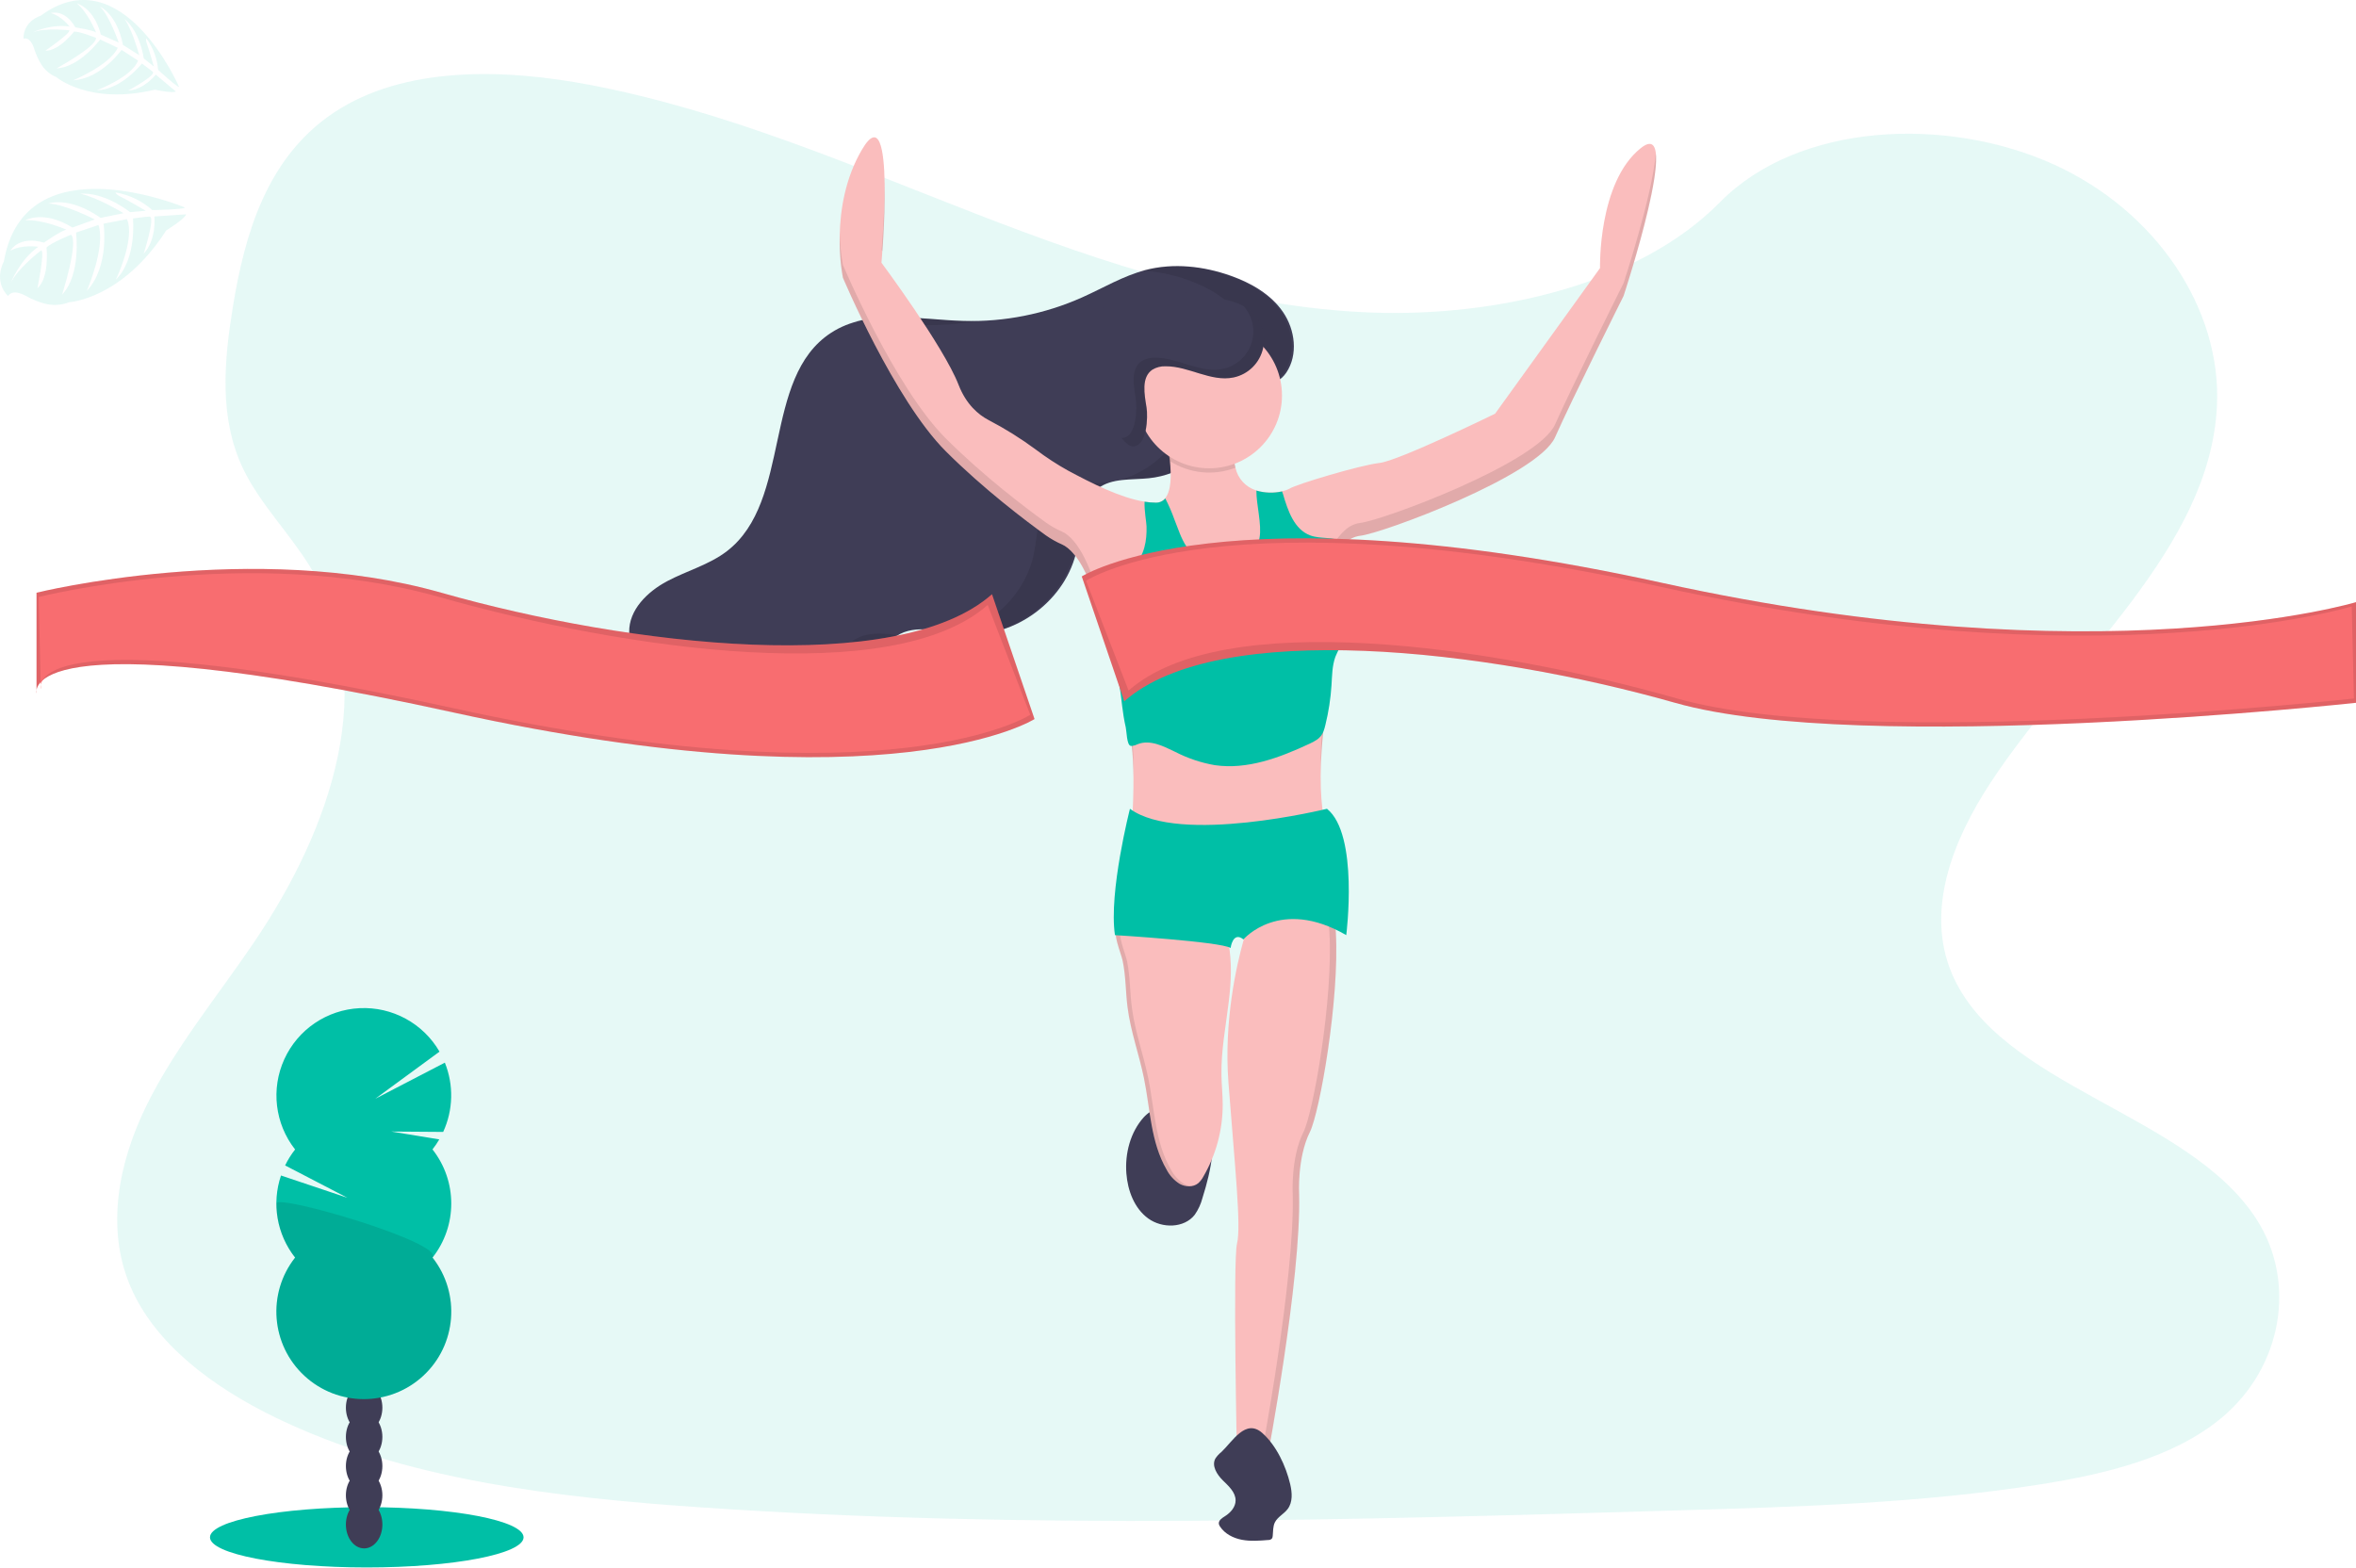
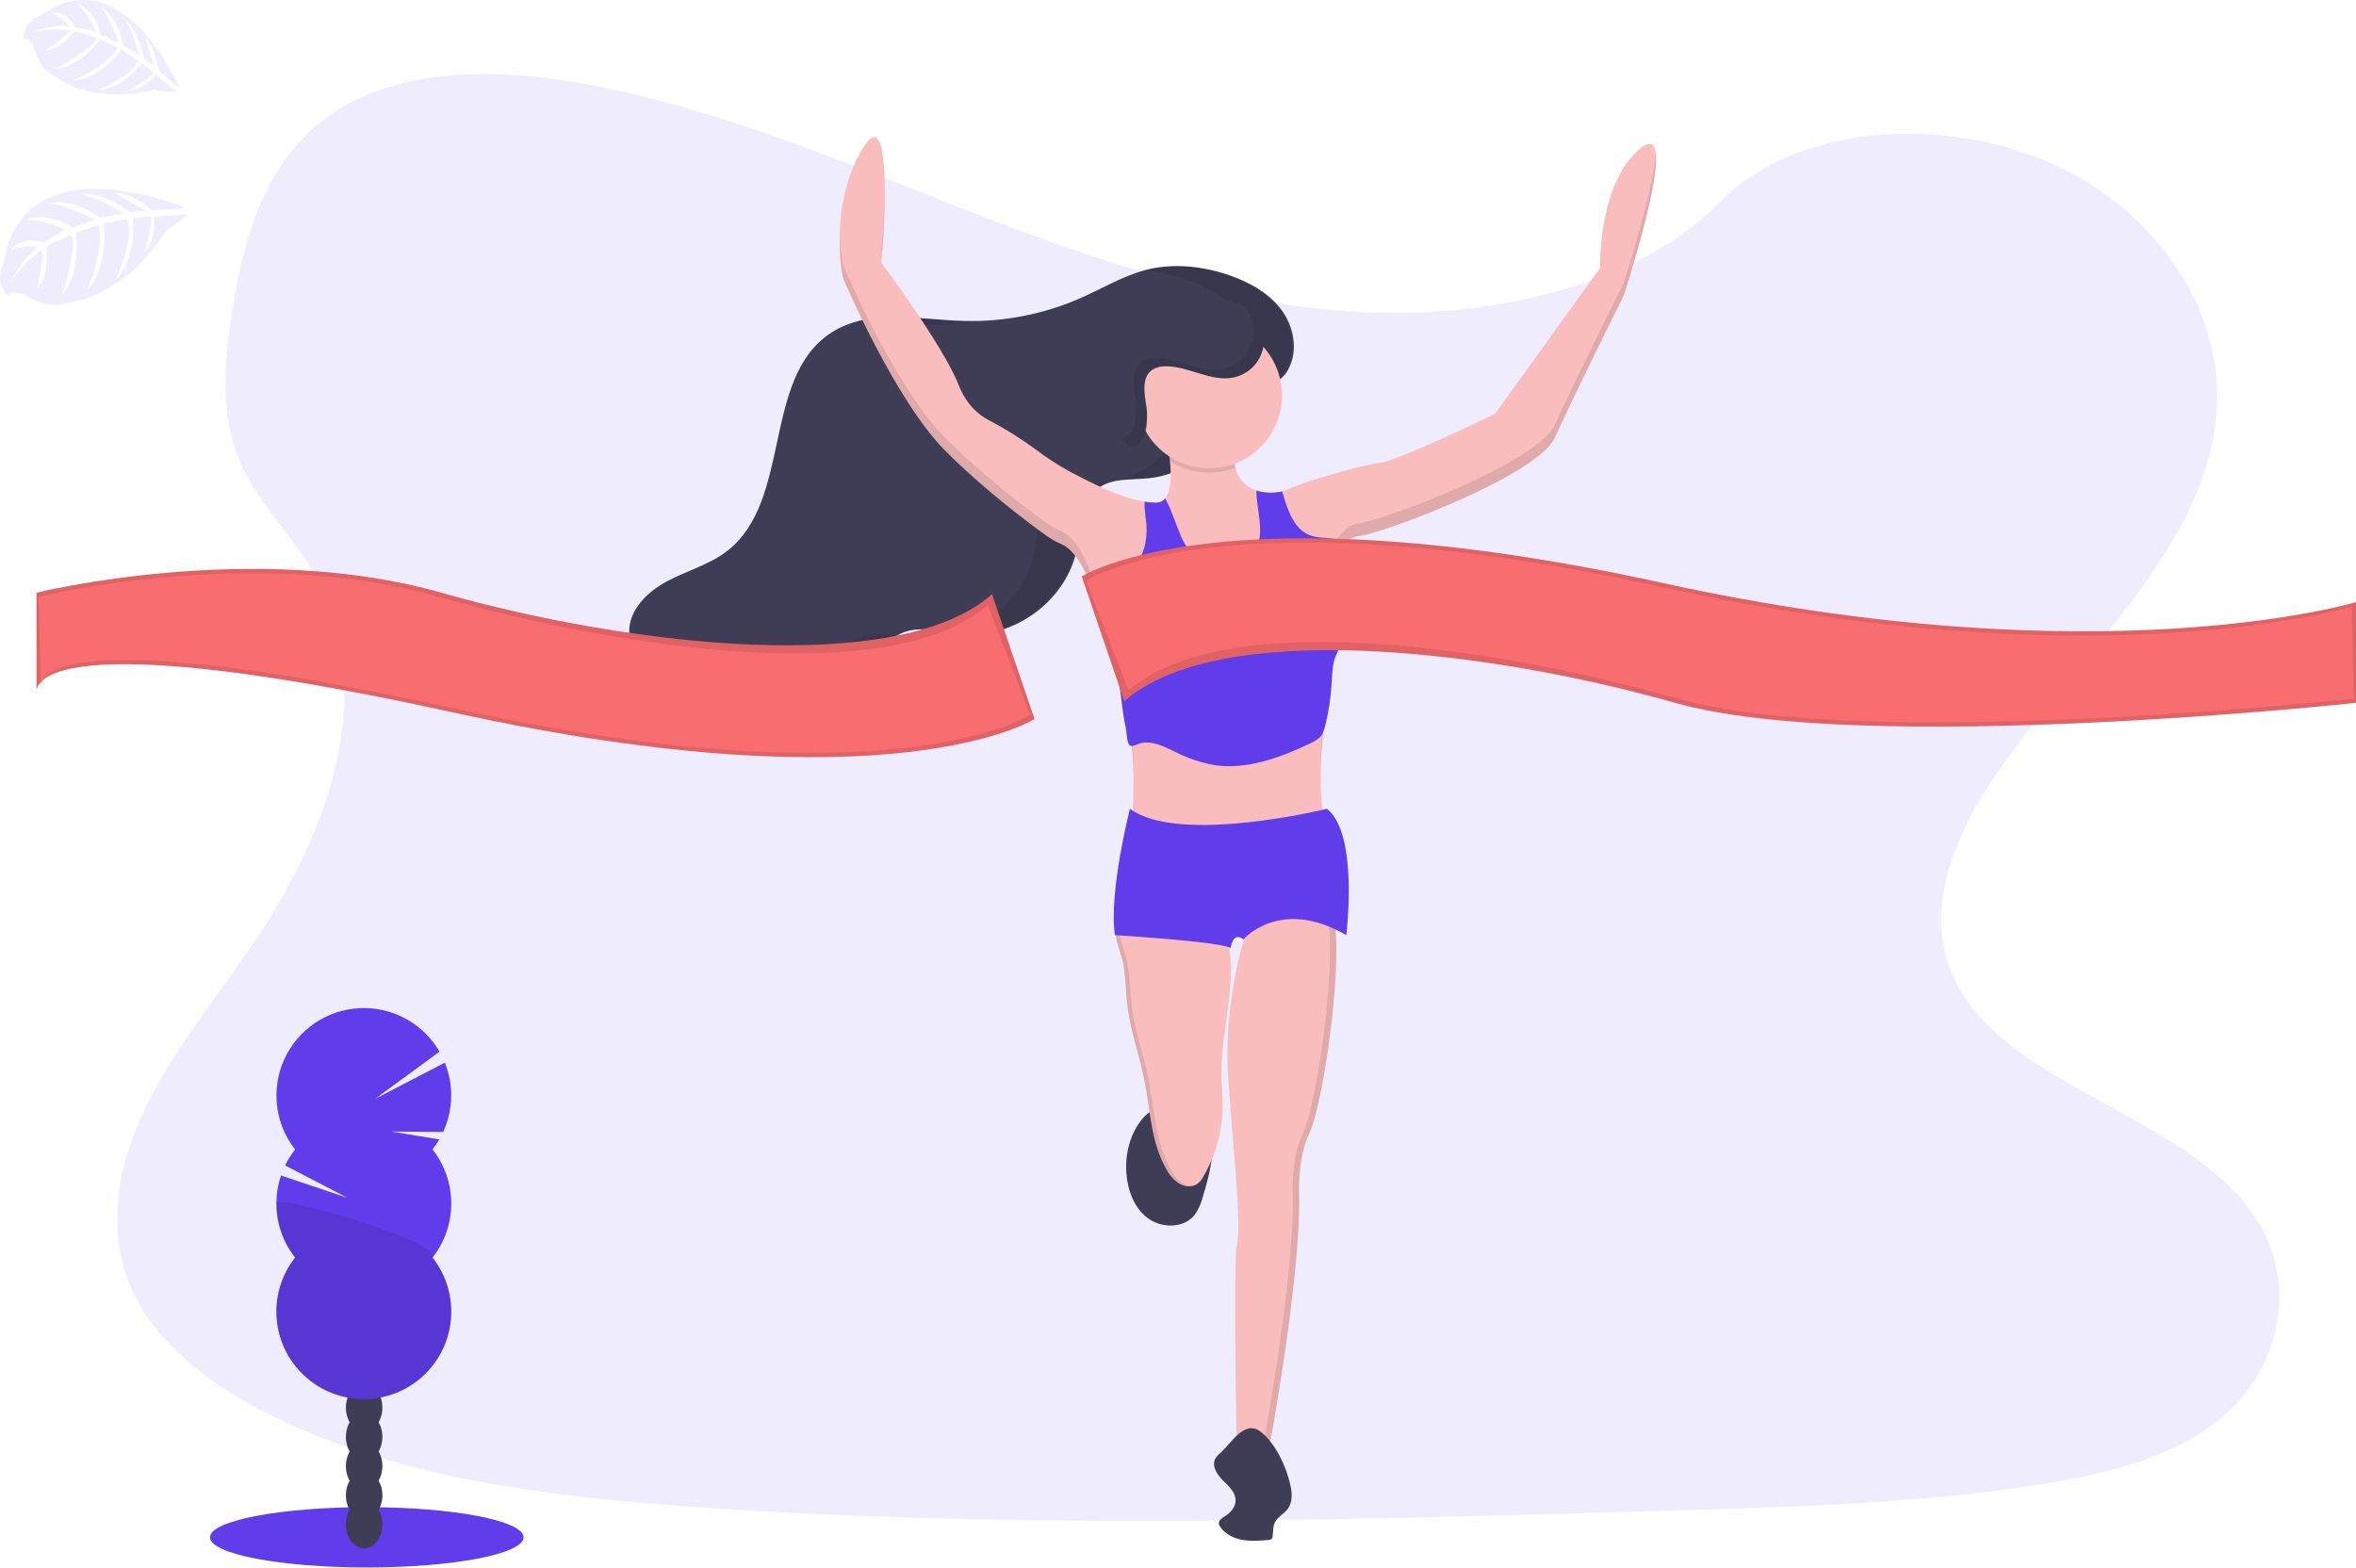
<svg xmlns="http://www.w3.org/2000/svg" id="bfbf73d7-c530-40db-b058-cfcd33b42d36" data-name="Layer 1" width="1100.11" height="731.98" viewBox="0 0 1100.11 731.98">
-   <path d="M691.18,230C626.46,227.7,564.82,206.81,506,184s-117.16-48.19-180.33-60.3c-40.63-7.79-87.1-8.89-119.83,12.89-31.51,21-41.69,57.15-47.16,90.73-4.12,25.26-6.54,51.84,4.74,75.49,7.84,16.42,21.74,30.22,31.36,45.95,33.47,54.72,9.81,122.2-26.45,175.63-17,25.07-36.75,49-49.88,75.66s-19.2,57.25-7.71,84.47c11.38,27,38.51,47.24,67.9,61.49,59.69,28.94,130,37.23,198.61,41.92,151.83,10.39,304.46,5.89,456.69,1.39,56.34-1.67,112.92-3.36,168.34-12.07,30.78-4.84,62.55-12.52,84.9-31.05,28.36-23.53,35.39-63.38,16.38-92.88-31.88-49.49-120-61.78-142.31-114.9-12.26-29.23.33-61.8,18.16-88.91,38.24-58.16,102.33-109.19,105.7-175.68,2.32-45.66-28.49-91.39-76.13-113-49.93-22.65-119.18-19.8-156,17.69C815,217.08,748.33,231.93,691.18,230Z" transform="translate(-49.94 -84.01)" fill="#00bfa6" opacity="0.1" />
-   <ellipse cx="171.26" cy="717.9" rx="73.21" ry="14.08" fill="#00bfa6" />
+   <path d="M691.18,230C626.46,227.7,564.82,206.81,506,184s-117.16-48.19-180.33-60.3c-40.63-7.79-87.1-8.89-119.83,12.89-31.51,21-41.69,57.15-47.16,90.73-4.12,25.26-6.54,51.84,4.74,75.49,7.84,16.42,21.74,30.22,31.36,45.95,33.47,54.72,9.81,122.2-26.45,175.63-17,25.07-36.75,49-49.88,75.66s-19.2,57.25-7.71,84.47c11.38,27,38.51,47.24,67.9,61.49,59.69,28.94,130,37.23,198.61,41.92,151.83,10.39,304.46,5.89,456.69,1.39,56.34-1.67,112.92-3.36,168.34-12.07,30.78-4.84,62.55-12.52,84.9-31.05,28.36-23.53,35.39-63.38,16.38-92.88-31.88-49.49-120-61.78-142.31-114.9-12.26-29.23.33-61.8,18.16-88.91,38.24-58.16,102.33-109.19,105.7-175.68,2.32-45.66-28.49-91.39-76.13-113-49.93-22.65-119.18-19.8-156,17.69C815,217.08,748.33,231.93,691.18,230Z" transform="translate(-49.94 -84.01)" fill="#603cea" opacity="0.1" />
+   <ellipse cx="171.26" cy="717.9" rx="73.21" ry="14.08" fill="#603cea" />
  <ellipse cx="170.03" cy="711.92" rx="8.52" ry="11.16" fill="#3f3d56" />
  <ellipse cx="170.03" cy="698.28" rx="8.52" ry="11.16" fill="#3f3d56" />
  <ellipse cx="170.03" cy="684.64" rx="8.52" ry="11.16" fill="#3f3d56" />
  <ellipse cx="170.03" cy="671.01" rx="8.52" ry="11.16" fill="#3f3d56" />
  <ellipse cx="170.03" cy="657.37" rx="8.52" ry="11.16" fill="#3f3d56" />
  <ellipse cx="170.03" cy="643.73" rx="8.52" ry="11.16" fill="#3f3d56" />
  <ellipse cx="170.03" cy="630.09" rx="8.52" ry="11.16" fill="#3f3d56" />
-   <path d="M251.88,620.77a40.41,40.41,0,0,0,3.18-4.67l-22.4-3.68,24.22.18a40.87,40.87,0,0,0,.78-32.35l-32.49,16.86,30-22a40.83,40.83,0,1,0-67.44,45.69,41.2,41.2,0,0,0-4.66,7.45l29.08,15.1-31-10.4a40.81,40.81,0,0,0,6.58,38.34,40.83,40.83,0,1,0,64.18,0,40.83,40.83,0,0,0,0-50.49Z" transform="translate(-49.94 -84.01)" fill="#00bfa6" />
+   <path d="M251.88,620.77a40.41,40.41,0,0,0,3.18-4.67l-22.4-3.68,24.22.18a40.87,40.87,0,0,0,.78-32.35l-32.49,16.86,30-22a40.83,40.83,0,1,0-67.44,45.69,41.2,41.2,0,0,0-4.66,7.45l29.08,15.1-31-10.4a40.81,40.81,0,0,0,6.58,38.34,40.83,40.83,0,1,0,64.18,0,40.83,40.83,0,0,0,0-50.49Z" transform="translate(-49.94 -84.01)" fill="#603cea" />
  <path d="M179,646a40.66,40.66,0,0,0,8.74,25.24,40.83,40.83,0,1,0,64.18,0C257.36,664.31,179,641.43,179,646Z" transform="translate(-49.94 -84.01)" opacity="0.1" />
  <path d="M575.89,632c.62,8,3.7,16.28,10.18,21s16.79,4.63,21.74-1.71a24.32,24.32,0,0,0,3.61-7.85c4.17-13.18,7.13-27.6,2.56-40.65-10.31-.67-22.26-5.52-30,3C577.73,612.73,575.17,622.75,575.89,632Z" transform="translate(-49.94 -84.01)" fill="#3f3d56" />
  <path d="M623.75,551.37c-1.37,11.63-3.7,23.21-3.46,34.92.09,4.52.57,9,.58,13.54a66.74,66.74,0,0,1-9,33.57,11.26,11.26,0,0,1-2.46,3.18c-2.37,1.92-5.94,1.76-8.6.29a16.92,16.92,0,0,1-6.11-6.63c-7.45-12.76-7.66-28.27-10.61-42.74-2.26-11.07-6.22-21.8-7.65-33-.93-7.21-.79-14.56-2.27-21.68-.45-2.15-1.71-5.38-2.54-8.55-.76-2.83-1.18-5.61-.4-7.52,1.59-3.91,6.8-2.39,10.19-2.15a234.58,234.58,0,0,0,35.86-.09c1.18-.09,2.52-.14,3.35.7a4.12,4.12,0,0,1,.8,1.45,48.53,48.53,0,0,1,2.17,8C625.25,533.37,624.79,542.5,623.75,551.37Z" transform="translate(-49.94 -84.01)" fill="#fabdbd" />
  <g opacity="0.1">
    <path d="M619.15,514.51a8.8,8.8,0,0,0-1.85,0c-5.72.46-11.45.69-17.17.72Q609.64,515.25,619.15,514.51Z" transform="translate(-49.94 -84.01)" />
    <path d="M602.83,636.87a16.92,16.92,0,0,1-6.11-6.63c-7.45-12.76-7.66-28.27-10.61-42.74-2.26-11.07-6.22-21.8-7.65-33-.93-7.21-.79-14.56-2.27-21.68-.45-2.15-1.71-5.38-2.54-8.55-.76-2.83-1.18-5.61-.4-7.52a4.26,4.26,0,0,1,4-2.6c-2.53-.17-5,.13-6,2.6-.78,1.91-.36,4.69.4,7.52.83,3.17,2.09,6.4,2.54,8.55,1.48,7.12,1.34,14.47,2.27,21.68,1.43,11.21,5.39,21.94,7.65,33,2.95,14.47,3.16,30,10.61,42.74a16.92,16.92,0,0,0,6.11,6.63,8.88,8.88,0,0,0,5.24,1.06A9.22,9.22,0,0,1,602.83,636.87Z" transform="translate(-49.94 -84.01)" />
  </g>
  <path d="M661.56,612.7c-6,12-5,29-5,29,1,40-15,124-15,124h-14s-2-93,0-101-1-36-4-75c-2.23-29,3.84-55.28,7.1-66.81,1.12-4,1.9-6.19,1.9-6.19s23-34,36-18c3,3.72,4.59,11.23,5.14,20.71C675.48,550.69,666.16,603.49,661.56,612.7Z" transform="translate(-49.94 -84.01)" fill="#fabdbd" />
  <path d="M673.7,519.41c-.55-9.48-2.12-17-5.14-20.71-2.9-3.56-6.3-4.64-9.82-4.17a10.66,10.66,0,0,1,6.82,4.17c3,3.72,4.59,11.23,5.14,20.71,1.78,31.28-7.54,84.08-12.14,93.29-6,12-5,29-5,29,1,40-15,124-15,124h3s16-84,15-124c0,0-1-17,5-29C666.16,603.49,675.48,550.69,673.7,519.41Z" transform="translate(-49.94 -84.01)" opacity="0.1" />
  <path d="M620.28,762.05a13,13,0,0,0-2.86,3.12c-1.79,3.38.75,7.42,3.47,10.11s6,5.57,6,9.4c0,3.08-2.33,5.72-4.94,7.36-1.4.88-3.16,2-2.87,3.66a3.44,3.44,0,0,0,.53,1.17c2.24,3.43,6.21,5.44,10.23,6.2s8.17.43,12.26.1a2.47,2.47,0,0,0,1.68-.58,2.28,2.28,0,0,0,.45-1.38c.2-2.12.07-4.36,1-6.27,1.3-2.61,4.29-3.94,6-6.28,2.4-3.2,2.07-7.65,1.16-11.54-2-8.47-6.45-18.13-13.13-24C631.52,746.38,625.45,757.18,620.28,762.05Z" transform="translate(-49.94 -84.01)" fill="#3f3d56" />
  <path d="M650.58,258c5.58-8.34,4.13-20-1.57-28.3s-14.86-13.52-24.31-16.89c-12.74-4.54-26.79-6.09-39.88-2.68-10.42,2.71-19.78,8.38-29.6,12.76a127.29,127.29,0,0,1-55.28,11c-21.11-.59-44.24-6-61.95,5.54-32.42,21.09-18,78.49-48.67,102-8.27,6.34-18.68,9.11-27.88,14s-17.92,13.4-17.7,23.82c.1,5,2.3,9.77,5,14,11.5,18.23,33,29.51,54.53,29.3s42.54-11.66,54.95-29.28c3.11-4.41,5.85-9.32,10.36-12.26,9-5.9,20.86-1.77,31.6-.89,23.91,1.95,47.83-16,52.59-39.55,2-10.05,1.65-22.06,9.74-28.37,6.53-5.09,15.72-4,24-4.87,15.14-1.57,27.09-11,35.31-23.32,3.77-5.65,4.21-12.4,9.35-16.85C636.71,262.27,645.28,265.88,650.58,258Z" transform="translate(-49.94 -84.01)" fill="#3f3d56" />
  <g opacity="0.1">
    <path d="M479.94,235.82a126.77,126.77,0,0,0,26.17-2c-2.38.07-4.78.07-7.17,0-16.57-.46-34.38-3.88-49.84.24C459.3,234.16,469.85,235.54,479.94,235.82Z" transform="translate(-49.94 -84.01)" />
    <path d="M448.56,383c-4.51,2.94-7.25,7.85-10.36,12.26a70.25,70.25,0,0,1-39.47,27.21c1.17.05,2.34.08,3.52.07,21.55-.21,42.54-11.66,54.95-29.28,3.11-4.41,5.85-9.32,10.36-12.26l.78-.48C461.28,379.55,454.35,379.21,448.56,383Z" transform="translate(-49.94 -84.01)" />
    <path d="M648,229.67c-5.69-8.26-14.86-13.52-24.31-16.89-12.74-4.54-26.79-6.09-39.88-2.68-.3.07-.59.16-.88.24a76.55,76.55,0,0,1,21.76,4.44c9.45,3.37,18.62,8.63,24.31,16.89s7.15,20,1.57,28.3c-5.3,7.91-13.87,4.3-19.48,9.17-5.14,4.45-5.58,11.2-9.35,16.85-7.07,10.57-16.91,19-29.16,22.2,4.21-.5,8.65-.44,12.85-.88,15.14-1.57,27.09-11,35.31-23.32,3.77-5.65,4.21-12.4,9.35-16.85,5.61-4.87,14.18-1.26,19.48-9.17C655.16,249.63,653.71,237.93,648,229.67Z" transform="translate(-49.94 -84.01)" />
    <path d="M566.44,309.31c-8.23.86-17.42-.22-24,4.87-8.09,6.31-7.7,18.32-9.74,28.37C529.19,360.12,514.93,374.61,498,380l1.19.11c23.91,1.95,47.83-16,52.59-39.55,2-10.05,1.65-22.06,9.74-28.37a18.06,18.06,0,0,1,6.21-3C567.28,309.2,566.87,309.27,566.44,309.31Z" transform="translate(-49.94 -84.01)" />
  </g>
  <path d="M808.06,222.2s-24,48-32,66-81,45-91,46a12.88,12.88,0,0,0-7.14,3.44c-5.65,5-8.86,13.56-8.86,13.56s4,27-1,72c-.1.87-.19,1.74-.27,2.58-4.36,42.82,4.77,52.92,4.77,52.92s-97,37-94-11c.94-15.11.8-26.15-.13-35.38a148.57,148.57,0,0,0-5.74-27.86c-2.37-8.29-5.2-17.38-8.13-29.76A130.53,130.53,0,0,0,559,356.55c-.07-.18-.14-.36-.2-.53-5-12.41-10-16.42-12.86-17.72a43.23,43.23,0,0,1-7.68-4.32c-9.24-6.67-29.07-21.62-46.73-39.28-24-24-48-81-48-81s-7-33,9-60,9,53,9,53,29,39,36,57c3.6,9.26,9.32,14,14,16.46A166,166,0,0,1,533.67,294a129.29,129.29,0,0,0,14.89,9.72c11.18,6,24.57,12.77,35.73,14.55a33.69,33.69,0,0,0,5.27.45,5.46,5.46,0,0,0,4.4-2c3-3.53,2.93-11.13,2.24-17.38a88.32,88.32,0,0,0-1.64-9.63s32.5-20.5,31.5,4.5a27.94,27.94,0,0,0,.76,8.22,14.25,14.25,0,0,0,9.69,10.6,24,24,0,0,0,12,.39,11.73,11.73,0,0,0,3.54-1.21c3-2,33-11,42-12s54-23,54-23l49-68s-1-40,19-56S808.06,222.2,808.06,222.2Z" transform="translate(-49.94 -84.01)" fill="#fabdbd" />
  <g opacity="0.1">
    <path d="M667.79,419.78a199.39,199.39,0,0,0-1.15,24.2c.1-5.28.45-11.31,1.15-18.2.08-.84.17-1.71.27-2.58a392.15,392.15,0,0,0,2.5-46.39,401.7,401.7,0,0,1-2.5,40.39C668,418.07,667.87,418.94,667.79,419.78Z" transform="translate(-49.94 -84.01)" />
    <path d="M595.6,289.07c-.67.39-1,.63-1,.63a85.66,85.66,0,0,1,1.92,13A61.34,61.34,0,0,0,595.6,289.07Z" transform="translate(-49.94 -84.01)" />
    <path d="M462,201.27c.49-7,1.22-19.55,1.08-30.71-.17,14.92-1.5,30.14-1.5,30.14Z" transform="translate(-49.94 -84.01)" />
    <path d="M578.63,466.53c0,.39,0,.78-.07,1.17-3,48,94,11,94,11a16.28,16.28,0,0,1-2.53-5.08C655.42,478.82,582,503,578.63,466.53Z" transform="translate(-49.94 -84.01)" />
    <path d="M808.06,216.2s-24,48-32,66-81,45-91,46a12.88,12.88,0,0,0-7.14,3.44c-5.65,5-8.86,13.56-8.86,13.56s.24,1.63.53,4.73c1.12-2.57,4-8.47,8.33-12.29a12.88,12.88,0,0,1,7.14-3.44c10-1,83-28,91-46s32-66,32-66,16.91-51.35,15.05-66.71C821.57,175.17,808.06,216.2,808.06,216.2Z" transform="translate(-49.94 -84.01)" />
    <path d="M578.43,426.32a148.57,148.57,0,0,0-5.74-27.86c-2.37-8.29-5.2-17.38-8.13-29.76A130.53,130.53,0,0,0,559,350.55c-.07-.18-.14-.36-.2-.53-5-12.41-10-16.42-12.86-17.72a43.23,43.23,0,0,1-7.68-4.32c-9.24-6.67-29.07-21.62-46.73-39.28-24-24-48-81-48-81a90.42,90.42,0,0,1-1.48-14.58,96.4,96.4,0,0,0,1.48,20.58s24,57,48,81c17.66,17.66,37.49,32.61,46.73,39.28A43.23,43.23,0,0,0,546,338.3c2.85,1.3,7.84,5.31,12.86,17.72.06.17.13.35.2.53a130.53,130.53,0,0,1,5.53,18.15c2.93,12.38,5.76,21.47,8.13,29.76a148.57,148.57,0,0,1,5.74,27.86c.42,4.18.67,8.73.74,13.85A174.17,174.17,0,0,0,578.43,426.32Z" transform="translate(-49.94 -84.01)" />
  </g>
-   <path d="M677.47,382.88a59.56,59.56,0,0,0-4,7.88c-1.51,4.2-1.52,8.77-1.8,13.22a106.14,106.14,0,0,1-2.84,18.52,20.48,20.48,0,0,1-1,3.28,8.67,8.67,0,0,1-1.17,2,8.53,8.53,0,0,1-1.86,1.69,21.82,21.82,0,0,1-3.39,1.85c-13.92,6.5-29.1,12.24-44.29,10a64.45,64.45,0,0,1-18.43-6.2c-5.5-2.67-11.72-5.84-17.42-3.62h0a8.77,8.77,0,0,1-2.79.87,2.65,2.65,0,0,1-.56-.05c-1.88-.36-1.88-6.7-2.31-8.57-1.64-7.18-1.89-13-2.87-19.24a63.13,63.13,0,0,0-2.41-10.17c-4-12.1-5.21-25-5.21-37.68,0-.63-4.5,0-6-.06-.38,0-.59-.06-.5-.19a2,2,0,0,1,.3-.34,4.57,4.57,0,0,1,1.79-.89l1.18-.35c6.18-1.75,13-2.48,17.62-6.83,4.8-4.49,6-11.66,5.79-18.22-.06-2.11-1.09-7.23-.92-11.48a33.69,33.69,0,0,0,5.27.45,5.46,5.46,0,0,0,4.4-2,79,79,0,0,1,4.32,10c1.7,4.18,3,8.58,5.49,12.36,4,6.16,11.38,10.21,18.72,9.59s14.17-6.26,15.48-13.5c1.15-6.35-1.52-15.49-1.46-22.09a24,24,0,0,0,12,.39,10.84,10.84,0,0,1,.43,1.25c2.25,7.72,5.25,16.58,12.8,19.32,4.88,1.76,10.65.44,15.16,3a9.73,9.73,0,0,1,1,.66,11.07,11.07,0,0,1,2.65,2.81,22.59,22.59,0,0,1,3.21,10.08A55.92,55.92,0,0,1,677.47,382.88Z" transform="translate(-49.94 -84.01)" fill="#00bfa6" />
+   <path d="M677.47,382.88a59.56,59.56,0,0,0-4,7.88c-1.51,4.2-1.52,8.77-1.8,13.22a106.14,106.14,0,0,1-2.84,18.52,20.48,20.48,0,0,1-1,3.28,8.67,8.67,0,0,1-1.17,2,8.53,8.53,0,0,1-1.86,1.69,21.82,21.82,0,0,1-3.39,1.85c-13.92,6.5-29.1,12.24-44.29,10a64.45,64.45,0,0,1-18.43-6.2c-5.5-2.67-11.72-5.84-17.42-3.62h0a8.77,8.77,0,0,1-2.79.87,2.65,2.65,0,0,1-.56-.05c-1.88-.36-1.88-6.7-2.31-8.57-1.64-7.18-1.89-13-2.87-19.24a63.13,63.13,0,0,0-2.41-10.17c-4-12.1-5.21-25-5.21-37.68,0-.63-4.5,0-6-.06-.38,0-.59-.06-.5-.19a2,2,0,0,1,.3-.34,4.57,4.57,0,0,1,1.79-.89l1.18-.35c6.18-1.75,13-2.48,17.62-6.83,4.8-4.49,6-11.66,5.79-18.22-.06-2.11-1.09-7.23-.92-11.48a33.69,33.69,0,0,0,5.27.45,5.46,5.46,0,0,0,4.4-2,79,79,0,0,1,4.32,10c1.7,4.18,3,8.58,5.49,12.36,4,6.16,11.38,10.21,18.72,9.59s14.17-6.26,15.48-13.5c1.15-6.35-1.52-15.49-1.46-22.09a24,24,0,0,0,12,.39,10.84,10.84,0,0,1,.43,1.25c2.25,7.72,5.25,16.58,12.8,19.32,4.88,1.76,10.65.44,15.16,3a9.73,9.73,0,0,1,1,.66,11.07,11.07,0,0,1,2.65,2.81,22.59,22.59,0,0,1,3.21,10.08A55.92,55.92,0,0,1,677.47,382.88Z" transform="translate(-49.94 -84.01)" fill="#603cea" />
  <path d="M626.82,302.42a34.08,34.08,0,0,1-30.62-3.09,88.32,88.32,0,0,0-1.64-9.63s32.5-20.5,31.5,4.5A27.94,27.94,0,0,0,626.82,302.42Z" transform="translate(-49.94 -84.01)" opacity="0.1" />
  <circle cx="564.61" cy="184.69" r="34" fill="#fabdbd" />
  <path d="M555.06,353.2s66-42,271,3,324,9,324,9v47s-230,25-318,0-213.27-39.42-257.14-.71Z" transform="translate(-49.94 -84.01)" fill="#f86d70" />
  <path d="M555.06,353.2s66-42,271,3,324,9,324,9v47s-230,25-318,0-213.27-39.42-257.14-.71Z" transform="translate(-49.94 -84.01)" opacity="0.1" />
  <path d="M557.06,355.2s64-42,269,3,322,9,322,9l1,43s-228,25-316,0-212.27-42.42-256.14-3.71Z" transform="translate(-49.94 -84.01)" fill="#f86d70" />
  <path d="M533,419.8s-66,42-271-3-195-9-195-9v-47s101-25,189,0,213.27,39.42,257.14.71Z" transform="translate(-49.94 -84.01)" fill="#f86d70" />
  <path d="M533,419.8s-66,42-271-3-195-9-195-9v-47s101-25,189,0,213.27,39.42,257.14.71Z" transform="translate(-49.94 -84.01)" opacity="0.1" />
  <path d="M531,417.8s-64,42-269-3-193-9-193-9l-1-43s99-25,187,0,212.27,42.42,256.14,3.71Z" transform="translate(-49.94 -84.01)" fill="#f86d70" />
  <path d="M585.31,274.33c-1-6.24-2.54-14.1,2.68-17.67a11.1,11.1,0,0,1,6.19-1.6c10.81-.11,21.14,7.42,31.74,5.22a17.89,17.89,0,0,0,7-31.87c-4.17-3.1-9.44-4.22-14.54-5.27-13.41-2.76-27.41-5.51-40.65-2s-25.34,15.38-24.28,29c.5,6.52,3.82,12.44,7.29,18,2.64,4.22,12.92,24,17.91,24.3C585.69,292.85,586,278.41,585.31,274.33Z" transform="translate(-49.94 -84.01)" fill="#3f3d56" />
-   <path d="M669.56,461.7s-69,17-92,0c0,0-10,39-7,59,0,0,49,3,54,6,0,0,1-8,6-4,0,0,17-20,48-2C678.56,520.7,684.56,473.7,669.56,461.7Z" transform="translate(-49.94 -84.01)" fill="#00bfa6" />
+   <path d="M669.56,461.7s-69,17-92,0c0,0-10,39-7,59,0,0,49,3,54,6,0,0,1-8,6-4,0,0,17-20,48-2C678.56,520.7,684.56,473.7,669.56,461.7Z" transform="translate(-49.94 -84.01)" fill="#603cea" />
  <path d="M632.94,228.41a19.84,19.84,0,0,0-2.23-1.4,17.85,17.85,0,0,1-9.79,29.27c-10.6,2.2-20.93-5.33-31.74-5.22a11.1,11.1,0,0,0-6.19,1.6c-5.22,3.57-3.69,11.43-2.69,17.67.66,4.08.39,18.52-6.63,18.13l-.12,0c1.93,2.35,3.73,3.94,5.12,4,7,.39,7.29-14,6.63-18.13-1-6.24-2.53-14.1,2.69-17.67a11.1,11.1,0,0,1,6.19-1.6c10.81-.11,21.14,7.42,31.74,5.22a17.89,17.89,0,0,0,7-31.87Z" transform="translate(-49.94 -84.01)" opacity="0.1" />
  <g opacity="0.1">
-     <path d="M136.3,180.91s-74.77-31.44-84.57,25.26c0,0-5.11,8.83,2,16.13,0,0,1.53-3.91,8.76.14a37.6,37.6,0,0,0,8.16,3.31,18.36,18.36,0,0,0,11.62-.62h0s24.59-1.33,45.27-33.5c0,0,8.86-5.48,9.31-7.53l-14.82,1s1.13,10.85-5,17.36c0,0,5.45-16.83,2.83-17.31-.53-.1-7.83.87-7.83.87s1.89,18.86-8,28.62c0,0,9.18-19.19,5.18-28.28l-10.93,2.11s3,19.84-7.82,31.39c0,0,8.89-20.4,5.46-30.77l-10.48,3.52s2.53,19.42-6.52,29c0,0,7.9-24.61,4.18-28,0,0-9.42,3.82-11.44,6,0,0,1.5,14-4.26,19,0,0,3.54-17,1.79-17.7,0,0-10.95,8.24-14.28,15.35,0,0,4.16-10.86,12.9-17,0,0-7.34-1.24-13,1.83,0,0,3.79-7.21,15.65-3.79,0,0,8.79-6.08,10.55-6,0,0-11.22-5-19.33-4.39,0,0,8.69-5,22.08,3.36l10.44-3.78s-14.49-7.43-21.76-7.4c0,0,9.66-3.73,24.48,6.67l10.69-2.19s-12-7.35-20.09-9.06c0,0,9.71-1.53,23.18,8.56l7.32-.62s-8.86-5.21-11.54-6.48-2.56-2.1-2.56-2.1a34.9,34.9,0,0,1,17.17,8.26S136.23,181.84,136.3,180.91Z" transform="translate(-49.94 -84.01)" fill="#00bfa6" />
+     <path d="M136.3,180.91s-74.77-31.44-84.57,25.26c0,0-5.11,8.83,2,16.13,0,0,1.53-3.91,8.76.14a37.6,37.6,0,0,0,8.16,3.31,18.36,18.36,0,0,0,11.62-.62h0s24.59-1.33,45.27-33.5c0,0,8.86-5.48,9.31-7.53l-14.82,1s1.13,10.85-5,17.36c0,0,5.45-16.83,2.83-17.31-.53-.1-7.83.87-7.83.87s1.89,18.86-8,28.62c0,0,9.18-19.19,5.18-28.28l-10.93,2.11s3,19.84-7.82,31.39c0,0,8.89-20.4,5.46-30.77l-10.48,3.52s2.53,19.42-6.52,29c0,0,7.9-24.61,4.18-28,0,0-9.42,3.82-11.44,6,0,0,1.5,14-4.26,19,0,0,3.54-17,1.79-17.7,0,0-10.95,8.24-14.28,15.35,0,0,4.16-10.86,12.9-17,0,0-7.34-1.24-13,1.83,0,0,3.79-7.21,15.65-3.79,0,0,8.79-6.08,10.55-6,0,0-11.22-5-19.33-4.39,0,0,8.69-5,22.08,3.36l10.44-3.78s-14.49-7.43-21.76-7.4c0,0,9.66-3.73,24.48,6.67l10.69-2.19s-12-7.35-20.09-9.06c0,0,9.71-1.53,23.18,8.56l7.32-.62s-8.86-5.21-11.54-6.48-2.56-2.1-2.56-2.1a34.9,34.9,0,0,1,17.17,8.26S136.23,181.84,136.3,180.91Z" transform="translate(-49.94 -84.01)" fill="#603cea" />
  </g>
  <g opacity="0.1">
-     <path d="M133.54,124.55S107,63.28,68.91,91.38c0,0-8.07,2.34-8,10.7,0,0,3.14-1.45,5.12,5.07a31.39,31.39,0,0,0,3,6.62A15,15,0,0,0,76.22,120h0s15.36,13.22,46,5.89c0,0,8.39,1.8,9.83.83l-9.37-7.86s-5.5,7.09-12.88,7.44c0,0,12.83-6.9,11.54-8.68-.26-.36-5.14-3.94-5.14-3.94s-9.63,12.28-21,12.47c0,0,16.39-6.18,19.19-13.85l-7.69-5s-9.54,13.49-22.53,14.19c0,0,16.9-7,20.77-15.16l-8.23-3.88s-9.56,13-20.37,13.49c0,0,18.71-10.12,18.42-14.25,0,0-7.77-3.1-10.23-2.92,0,0-7.07,9.15-13.38,8.89,0,0,11.79-8.09,11.14-9.5,0,0-11.2-1.34-17.23,1,0,0,8.66-4.08,17.35-2.74,0,0-3.65-4.93-8.74-6.3,0,0,6.36-2.13,11.46,6.66,0,0,8.68,1.39,9.69,2.43,0,0-3.8-9.39-9-13.62,0,0,8,2,11.2,14.57l8.35,3.71S101,91.2,96.61,87.09c0,0,7.87,3.28,10.75,17.9l7.59,4.79S112,98.58,108.18,93c0,0,6.64,4.61,8.9,18.28l4.7,3.8s-2.3-8.14-3.17-10.42-.32-2.7-.32-2.7a28.81,28.81,0,0,1,5.49,14.69S133,125.07,133.54,124.55Z" transform="translate(-49.94 -84.01)" fill="#00bfa6" />
+     <path d="M133.54,124.55S107,63.28,68.91,91.38c0,0-8.07,2.34-8,10.7,0,0,3.14-1.45,5.12,5.07a31.39,31.39,0,0,0,3,6.62A15,15,0,0,0,76.22,120h0s15.36,13.22,46,5.89c0,0,8.39,1.8,9.83.83l-9.37-7.86s-5.5,7.09-12.88,7.44c0,0,12.83-6.9,11.54-8.68-.26-.36-5.14-3.94-5.14-3.94s-9.63,12.28-21,12.47c0,0,16.39-6.18,19.19-13.85l-7.69-5s-9.54,13.49-22.53,14.19c0,0,16.9-7,20.77-15.16l-8.23-3.88s-9.56,13-20.37,13.49c0,0,18.71-10.12,18.42-14.25,0,0-7.77-3.1-10.23-2.92,0,0-7.07,9.15-13.38,8.89,0,0,11.79-8.09,11.14-9.5,0,0-11.2-1.34-17.23,1,0,0,8.66-4.08,17.35-2.74,0,0-3.65-4.93-8.74-6.3,0,0,6.36-2.13,11.46,6.66,0,0,8.68,1.39,9.69,2.43,0,0-3.8-9.39-9-13.62,0,0,8,2,11.2,14.57l8.35,3.71S101,91.2,96.61,87.09c0,0,7.87,3.28,10.75,17.9l7.59,4.79S112,98.58,108.18,93c0,0,6.64,4.61,8.9,18.28l4.7,3.8s-2.3-8.14-3.17-10.42-.32-2.7-.32-2.7a28.81,28.81,0,0,1,5.49,14.69S133,125.07,133.54,124.55Z" transform="translate(-49.94 -84.01)" fill="#603cea" />
  </g>
</svg>
